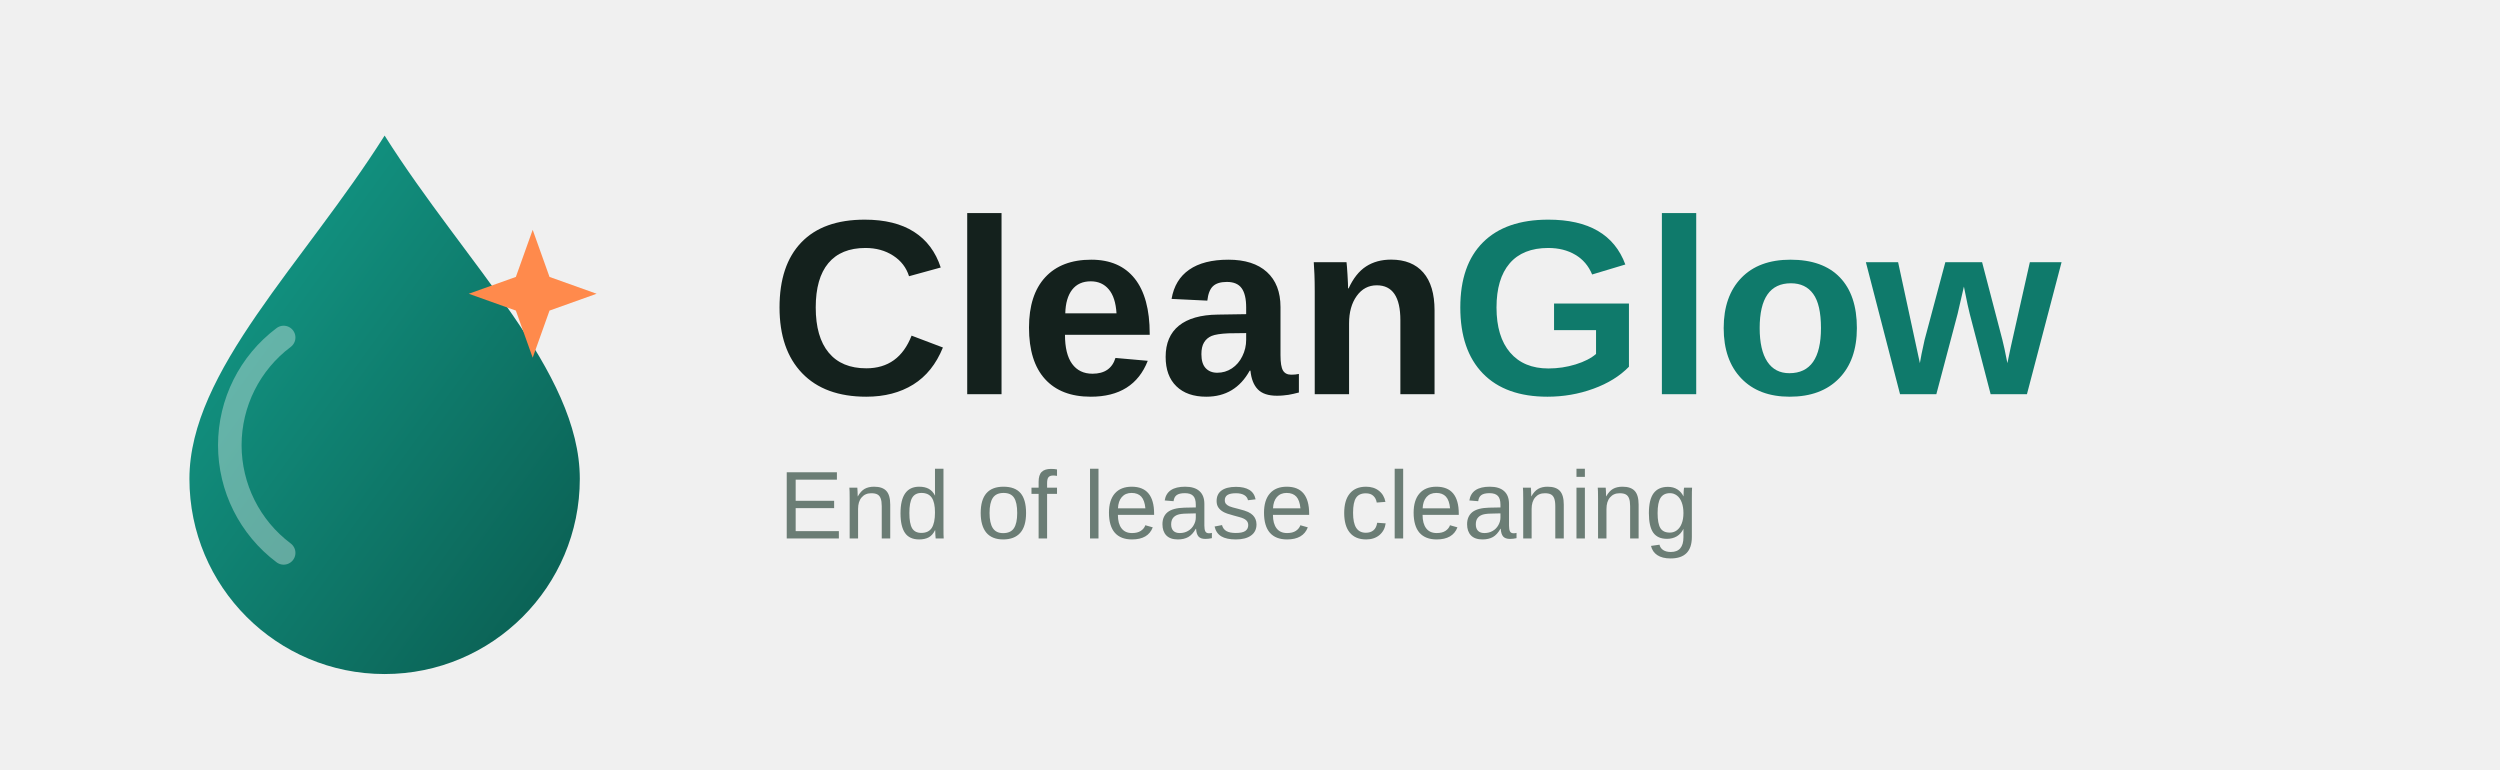
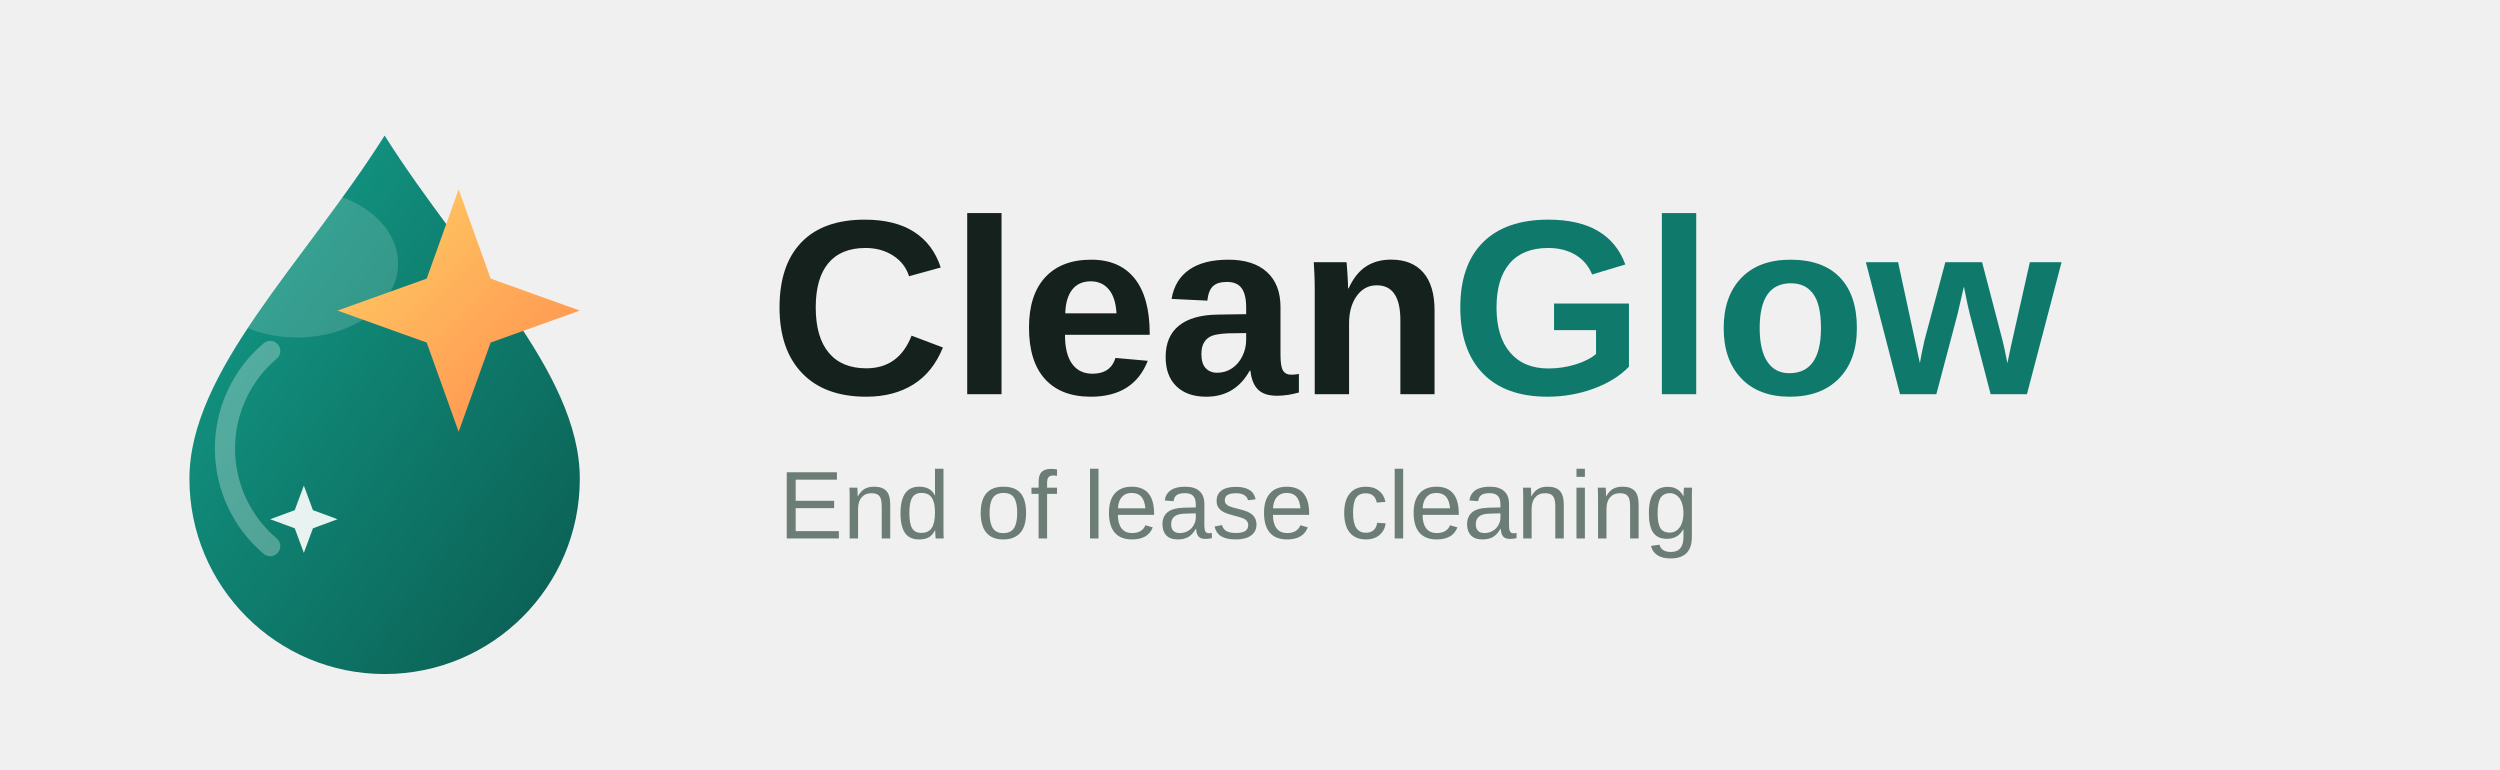
<svg xmlns="http://www.w3.org/2000/svg" width="520" height="160" viewBox="0 0 520 160" role="img" aria-label="CleanGlow — End of lease cleaning">
  <defs>
    <linearGradient id="cgDropGradLockup" x1="0%" y1="0%" x2="100%" y2="100%">
      <stop offset="0%" stop-color="#14a08d" />
      <stop offset="100%" stop-color="#0a5b4f" />
    </linearGradient>
+     <linearGradient id="cgGlowGradLockup" x1="0%" y1="0%" x2="100%" y2="100%">
+       <stop offset="0%" stop-color="#ffd166" />
+       <stop offset="100%" stop-color="#ff8a4c" />
+     </linearGradient>
+     <clipPath id="cgDropClipLockup">
+       <path d="M100,26 C124,64 158,96 158,128 A58,58 0 1 1 42,128 C42,96 76,64 100,26 Z" />
+     </clipPath>
  </defs>
  <g transform="translate(10, 10) scale(0.7)">
    <path d="M100,26              C124,64 158,96 158,128              A58,58 0 1 1 42,128              C42,96 76,64 100,26 Z" fill="url(#cgDropGradLockup)" />
-     <path d="M70,150 A40,40 0 0 1 70,86" stroke="#ffffff" stroke-opacity="0.35" stroke-width="7" fill="none" stroke-linecap="round" />
-     <path d="M144,54 L149,68 L163,73 L149,78 L144,92 L139,78 L125,73 L139,68 Z" fill="#ff8a4c" />
+     <g clip-path="url(#cgDropClipLockup)">
+       <ellipse cx="74" cy="64" rx="30" ry="22" fill="#ffffff" opacity="0.16" />
+     </g>
+     <path d="M66,148 A38,38 0 0 1 66,90" stroke="#ffffff" stroke-opacity="0.28" stroke-width="6" fill="none" stroke-linecap="round" />
+     <path d="M122,42 L131.5,68.5 L158,78 L131.5,87.5 L122,114 L112.5,87.5 L86,78 L112.5,68.5 Z" fill="url(#cgGlowGradLockup)" />
+     <path d="M76,130 L78.7,137.3 L86,140 L78.7,142.7 L76,150 L73.3,142.7 L66,140 L73.3,137.3 Z" fill="#ffffff" fill-opacity="0.9" />
  </g>
  <text x="160" y="82" font-family="-apple-system, 'Segoe UI', Arial, sans-serif" font-size="52" font-weight="800" fill="#14211d">Clean<tspan fill="#0f7a6b">Glow</tspan>
  </text>
  <text x="162" y="112" font-family="-apple-system, 'Segoe UI', Arial, sans-serif" font-size="20" font-weight="500" fill="#6b7d75">End of lease cleaning</text>
</svg>
